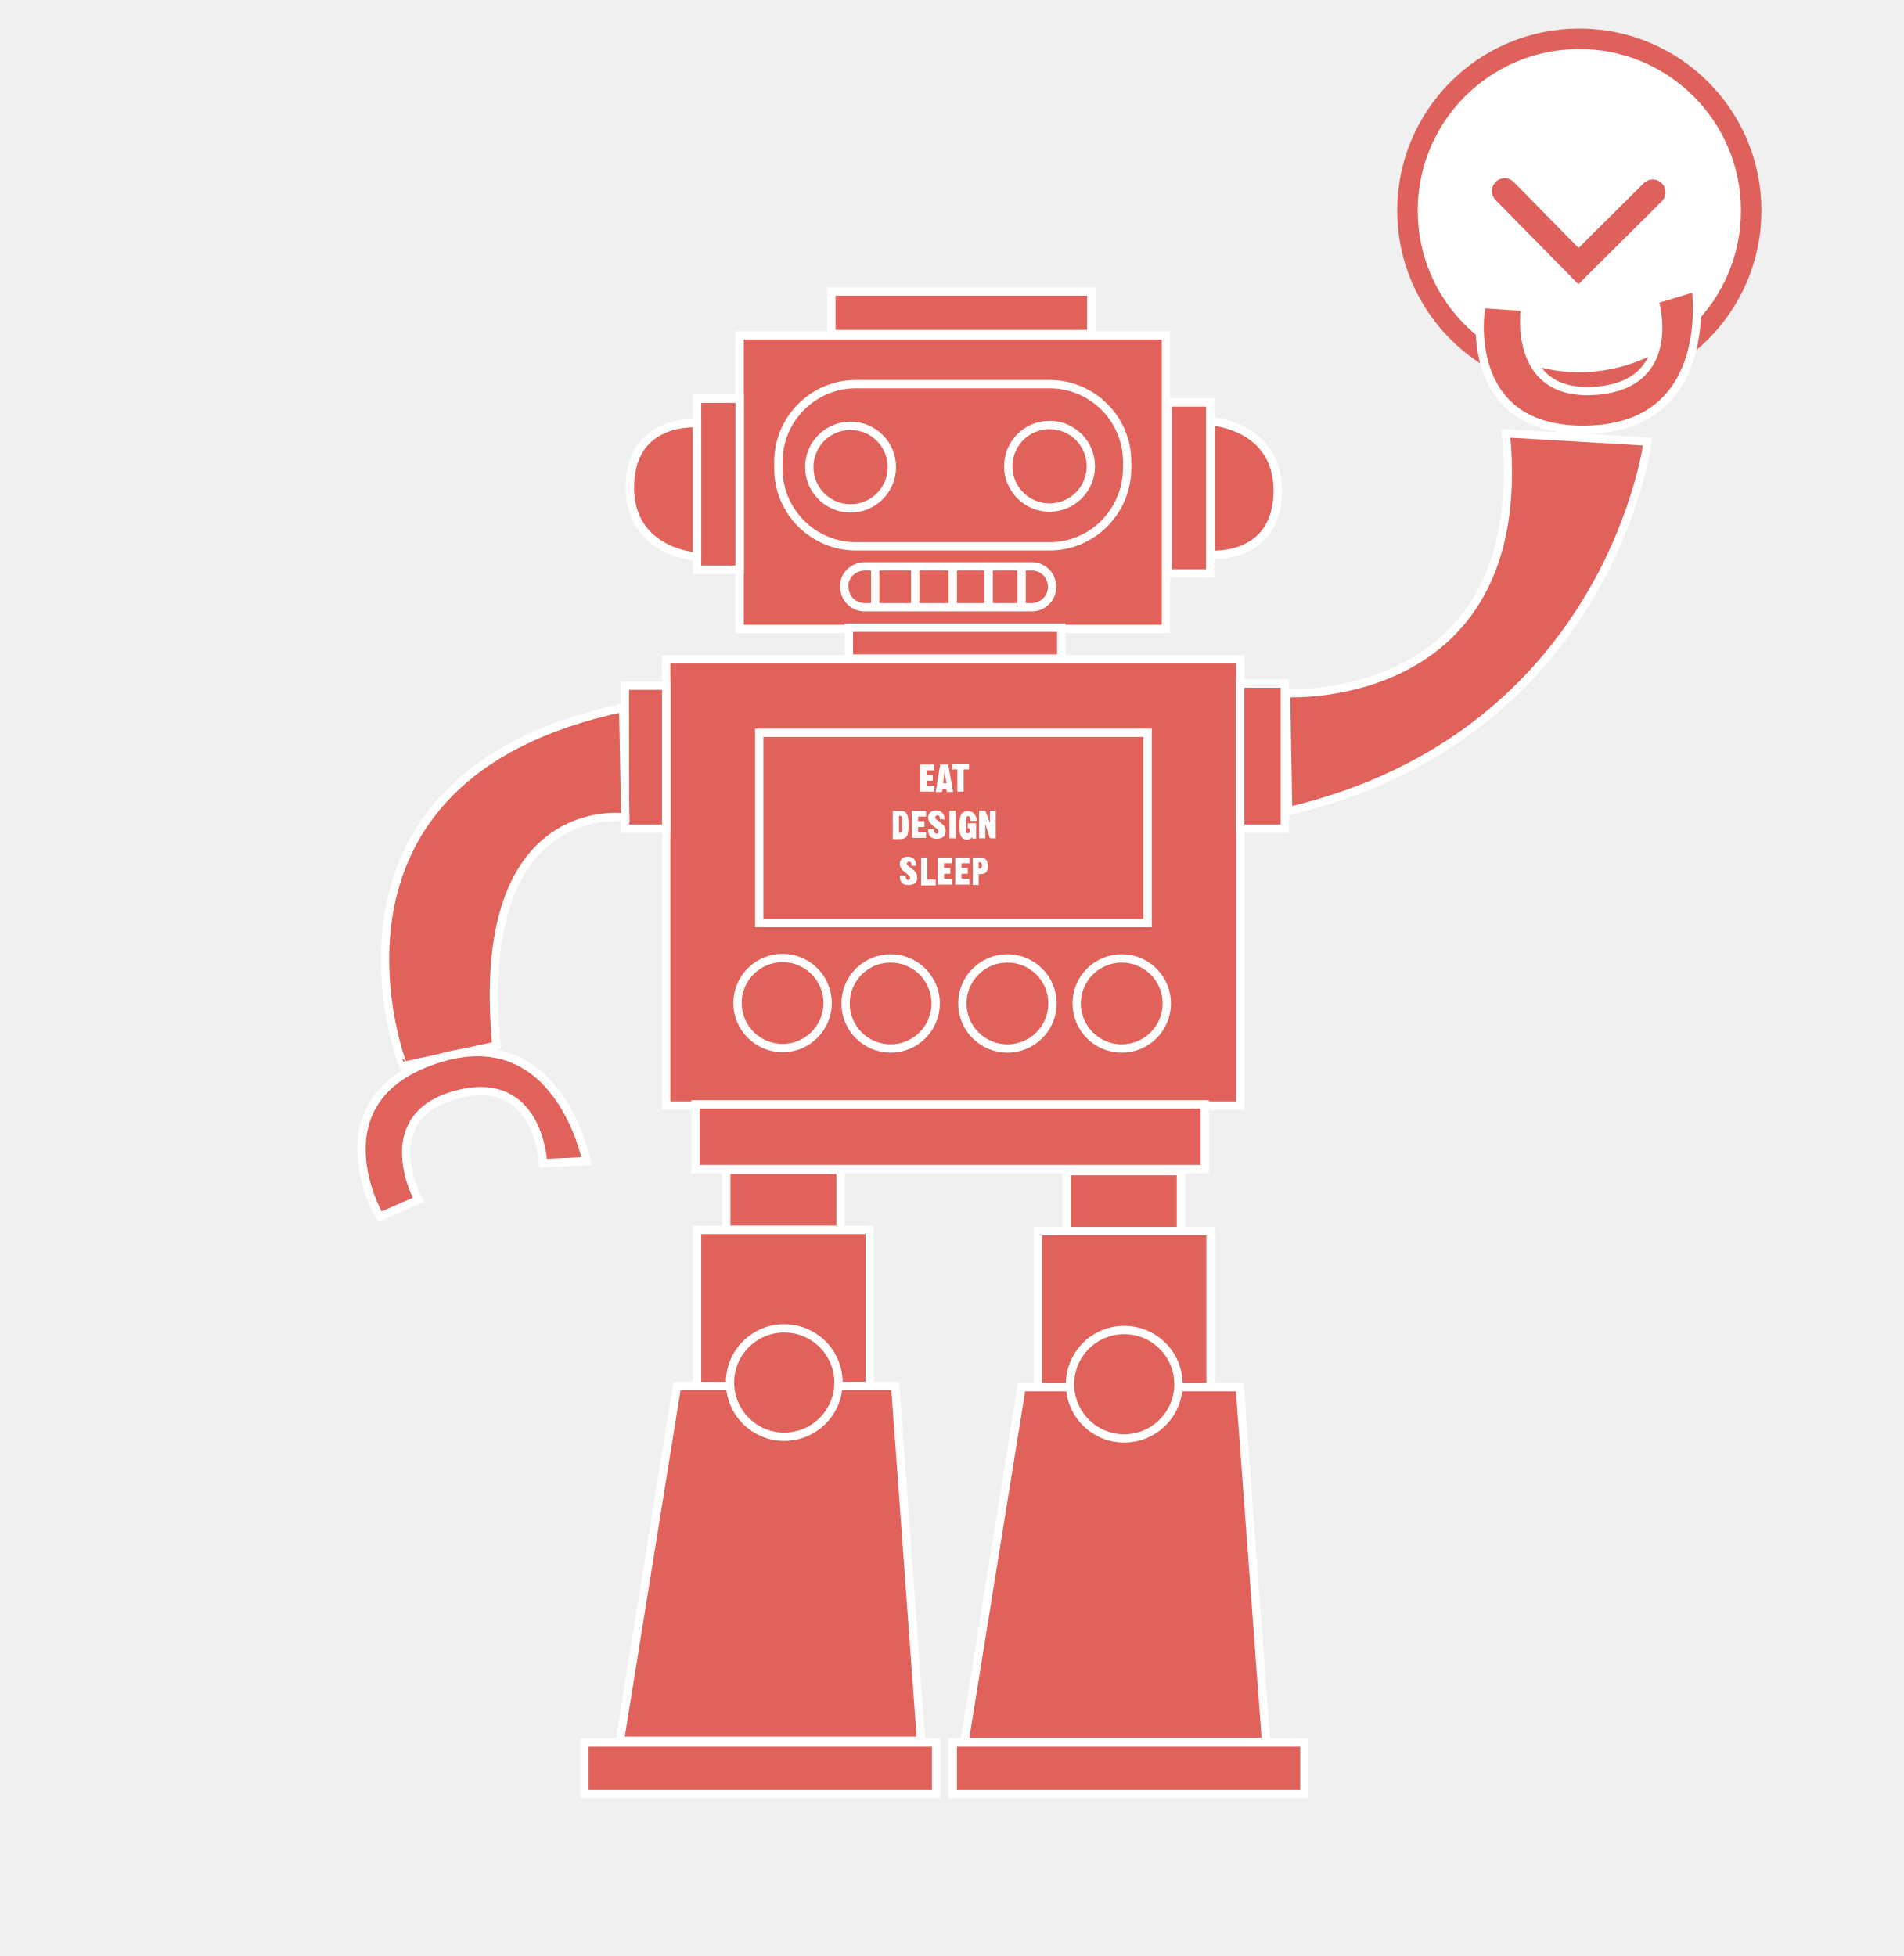
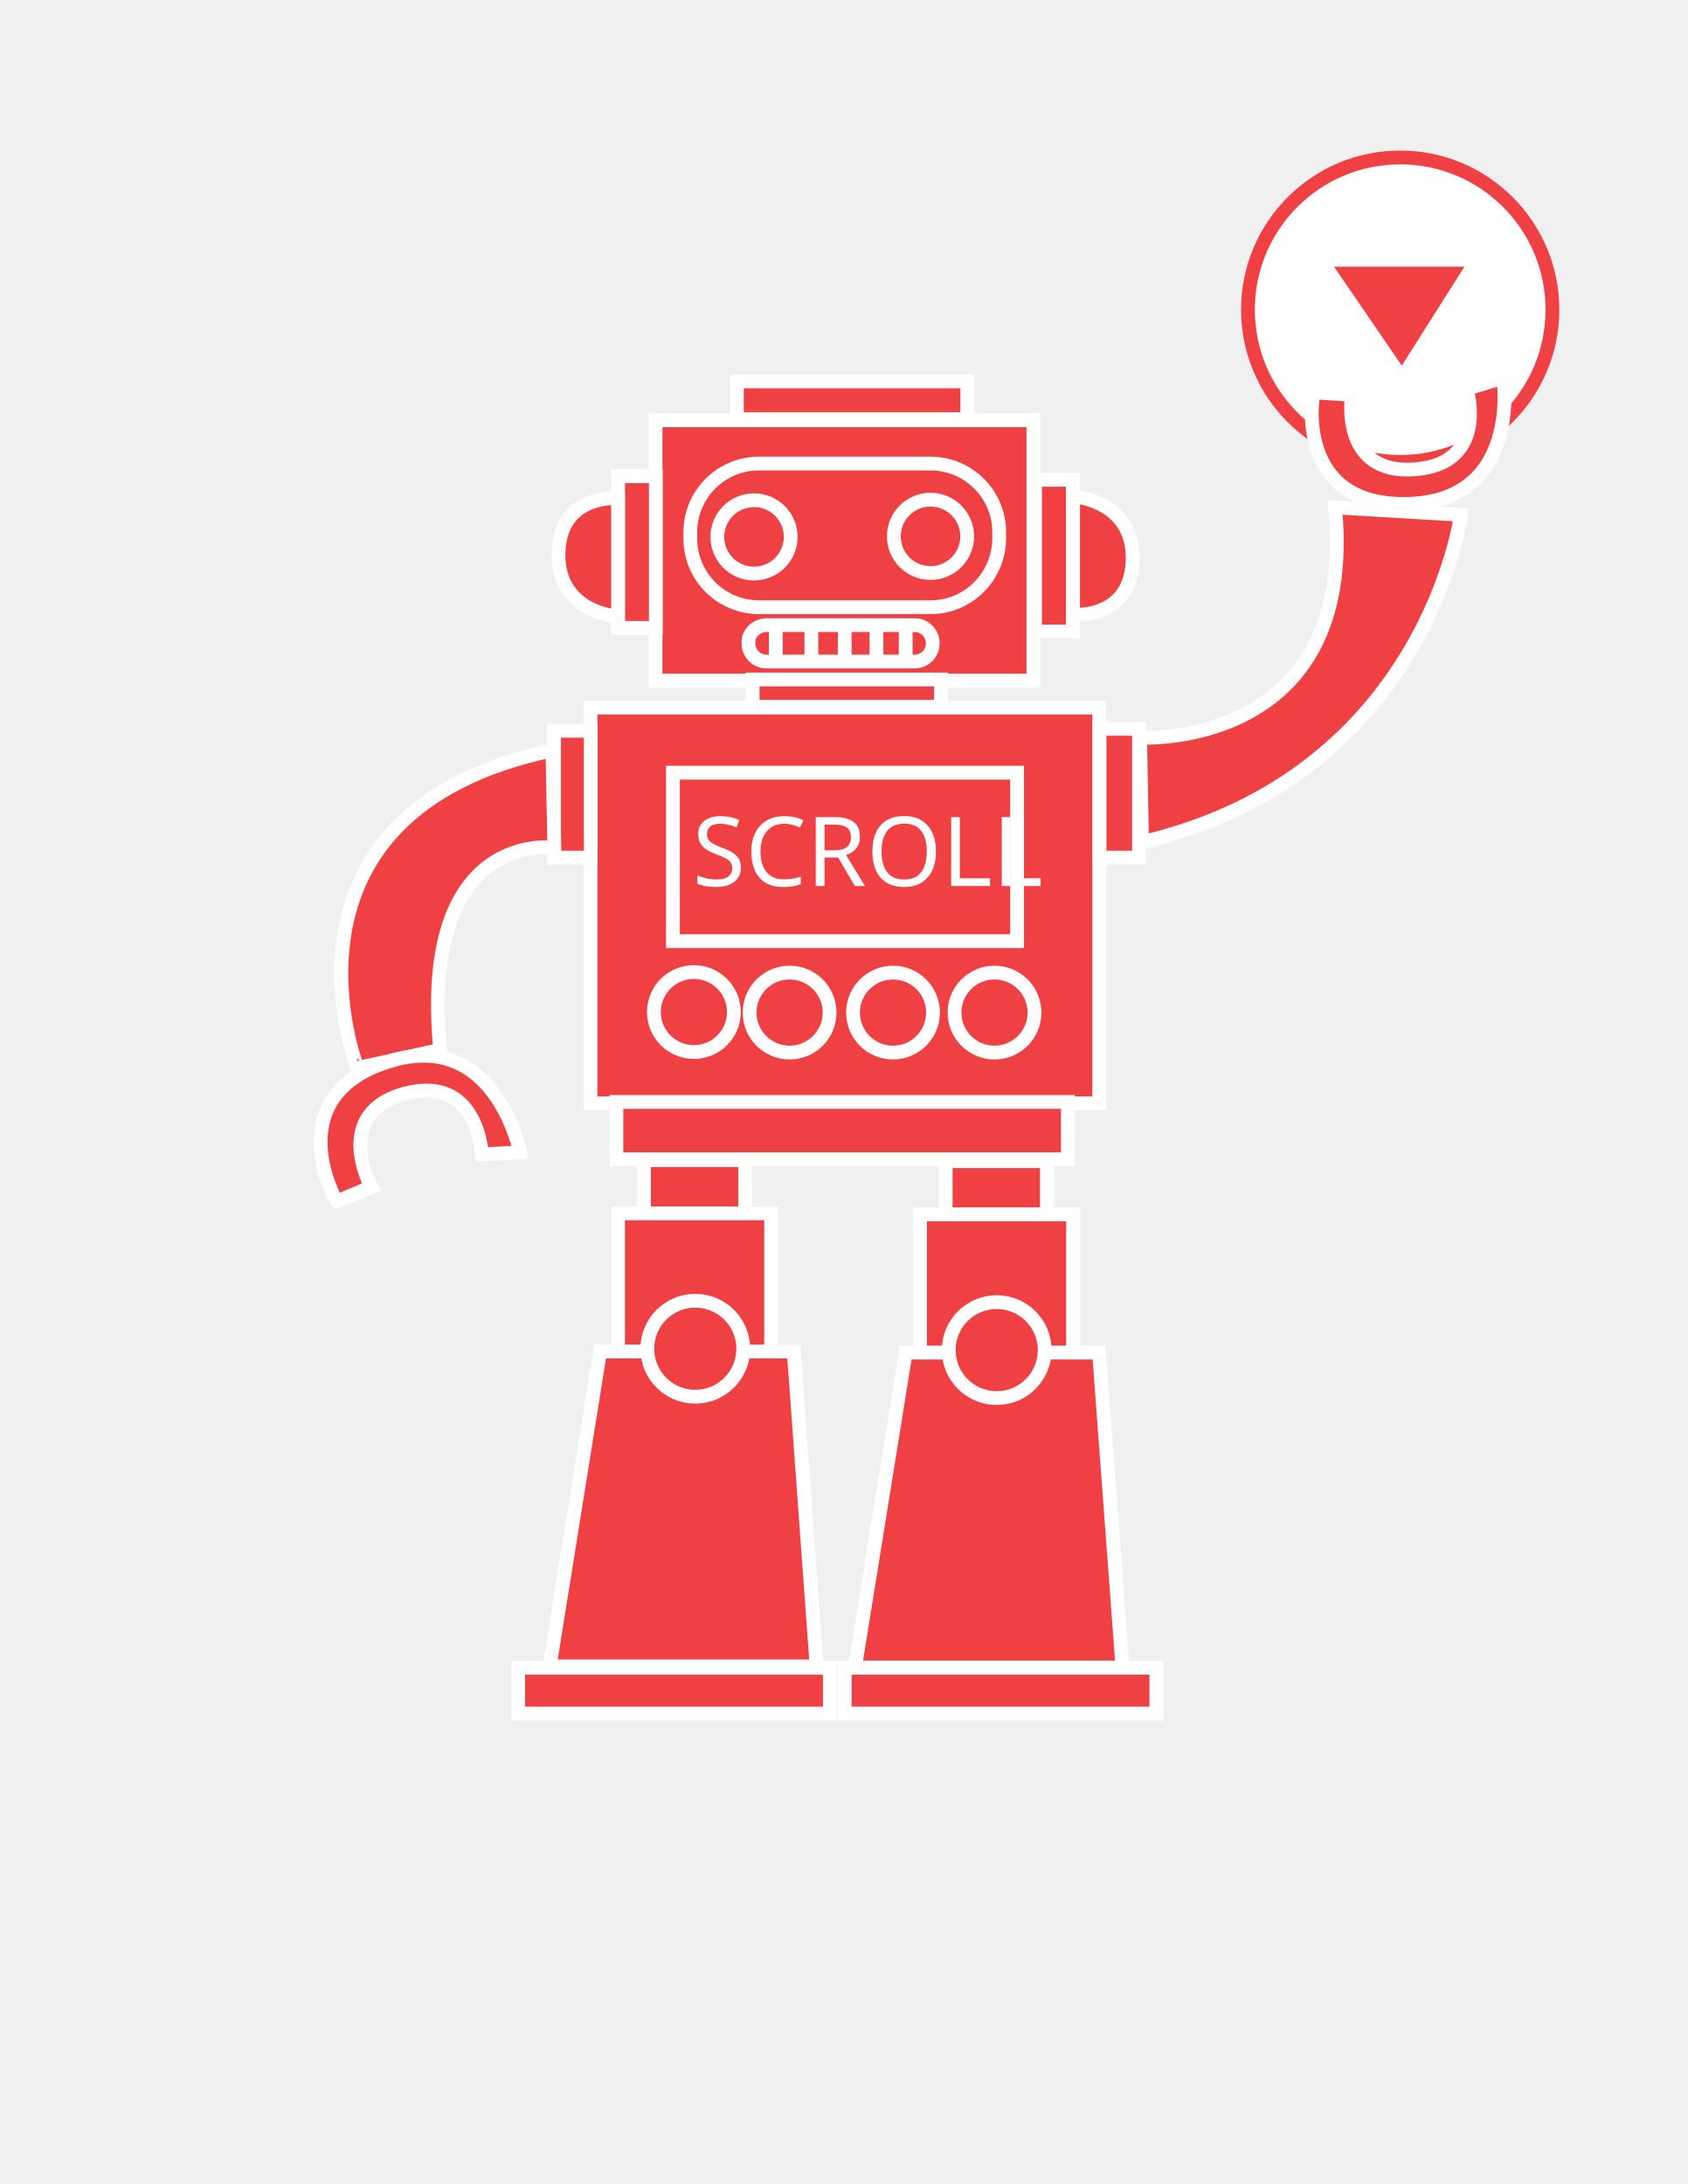
- <svg xmlns="http://www.w3.org/2000/svg" version="1.1" id="Layer_1" x="0px" y="0px" viewBox="0 -37 456.4 469" style="enable-background:new 0 -37 456.4 469;" xml:space="preserve">
-   <style type="text/css">
- 	.st0{fill:#E0625B;stroke:#FFFFFF;stroke-width:2;stroke-miterlimit:10;}
- 	.st1{fill:none;stroke:#FFFFFF;stroke-width:2;stroke-miterlimit:10;}
- 	.st2{fill:#FFFFFF;stroke:#DF615B;stroke-width:4.907;stroke-miterlimit:10;}
- 	.st3{fill:#FFFFFF;stroke:#DF615B;stroke-width:6.134;stroke-linecap:round;stroke-miterlimit:10;}
- 	.st4{fill:#E0625B;stroke:#FFFFFF;stroke-width:1.972;stroke-miterlimit:10;}
- 	.st5{fill:none;}
- 	.st6{fill:#FFFFFF;}
- </style>
-   <rect x="177.3" y="43.4" class="st0" width="102.2" height="70.4" />
-   <rect x="167.1" y="58.6" class="st0" width="10.2" height="41" />
-   <rect x="279.9" y="59.5" class="st0" width="10.2" height="41" />
-   <path class="st0" d="M167.1,64.5c0,0-16.2-1.4-16.1,15.6c0.2,15.5,16.1,16.4,16.1,16.4V64.5z" />
-   <path class="st0" d="M290.2,96c0,0,16.2,1.4,16.1-15.6C306.1,64.9,290.2,64,290.2,64V96z" />
-   <path class="st0" d="M251.6,94h-46.4c-10.2,0-18.6-8.3-18.6-18.6v-1.7c0-10.2,8.3-18.6,18.6-18.6h46.4c10.2,0,18.6,8.3,18.6,18.6  v1.7C270.1,85.7,261.8,94,251.6,94z" />
-   <circle class="st0" cx="203.9" cy="75" r="9.9" />
-   <circle class="st0" cx="251.6" cy="74.8" r="9.9" />
-   <path class="st0" d="M207.3,98.8h40c2.8,0,4.9,2.2,4.9,4.9l0,0c0,2.8-2.2,4.9-4.9,4.9h-40c-2.8,0-4.9-2.2-4.9-4.9l0,0  C202.2,101,204.6,98.8,207.3,98.8z" />
-   <line class="st1" x1="209.8" y1="98.5" x2="209.8" y2="109.2" />
-   <line class="st1" x1="219.4" y1="98.8" x2="219.4" y2="109.2" />
-   <line class="st1" x1="228.4" y1="98.3" x2="228.4" y2="109.3" />
-   <line class="st1" x1="237" y1="99.3" x2="237" y2="108.7" />
-   <line class="st1" x1="244.9" y1="99.1" x2="244.9" y2="108.9" />
-   <rect x="199.3" y="32.9" class="st0" width="62.3" height="10.2" />
-   <rect x="159.7" y="121.1" class="st0" width="137.6" height="107" />
-   <rect x="203.5" y="113.5" class="st0" width="50.9" height="7.4" />
-   <rect x="149.8" y="127.4" class="st0" width="9.9" height="34.3" />
-   <rect x="297.3" y="126.9" class="st0" width="10.7" height="34.8" />
-   <rect x="166.7" y="227.8" class="st0" width="122.1" height="15.5" />
-   <rect x="174.1" y="243.5" class="st0" width="27.4" height="14.4" />
-   <rect x="167.1" y="257.9" class="st0" width="41.4" height="37.6" />
-   <rect x="140.1" y="380.8" class="st0" width="84.3" height="12.4" />
-   <polygon class="st0" points="162.3,295.3 214.6,295.3 220.8,380.4 148.6,380.4 " />
-   <circle class="st0" cx="188" cy="294.5" r="13" />
-   <rect x="255.7" y="243.8" class="st0" width="27.4" height="14.4" />
-   <rect x="248.8" y="258.2" class="st0" width="41.4" height="37.6" />
-   <rect x="228.4" y="380.8" class="st0" width="84.3" height="12.4" />
-   <polygon class="st0" points="244.9,295.6 297.2,295.6 303.5,380.7 231.2,380.7 " />
-   <circle class="st0" cx="269.5" cy="294.9" r="13" />
-   <circle class="st2" cx="378.6" cy="13.5" r="41.2" />
-   <polyline class="st3" points="360.7,8.8 378.4,26.8 396.2,9.1 " />
-   <circle class="st0" cx="187.6" cy="203.5" r="10.8" />
-   <circle class="st0" cx="213.5" cy="203.6" r="10.8" />
-   <circle class="st0" cx="241.5" cy="203.6" r="10.8" />
-   <circle class="st0" cx="268.9" cy="203.6" r="10.8" />
-   <rect x="182" y="138.7" class="st0" width="93.1" height="45.6" />
-   <path class="st0" d="M149.4,132.7l0.5,26.3c0,0-36.6-5.4-30.9,54.7l-22.3,4.9C96.5,218.6,70,149.5,149.4,132.7z" />
-   <path class="st4" d="M308.8,157.5l-0.5-28.3c0,0,59,3.4,52.7-62.3l34,2C395,69,385.9,139.4,308.8,157.5z" />
-   <path class="st0" d="M91.1,254.7c0,0.6-16.5-28.4,14.1-37.9c28.8-9,35.4,24.6,35.4,24.6l-10.4,0.5c0,0-0.9-21.8-20.9-16.4  c-19.8,5.4-9,25.2-9,25.2L91.1,254.7z" />
-   <path class="st4" d="M355.3,35.9c-0.3-0.6-6,31.4,26,30.1c30.2-1.2,25.2-34.1,25.2-34.1l-9.9,3c0,0,6.3,20.3-14.1,21.8  c-20.4,1.5-16.9-20.1-16.9-20.1L355.3,35.9z" />
-   <g>
-     <rect x="211.5" y="146.3" class="st5" width="29.5" height="31.5" />
-     <path class="st6" d="M220.6,152.9v-6.6h3.4v1.4h-1.9v1.1h1.5v1.4h-1.5v1.2h1.9v1.4h-3.4V152.9z" />
-     <path class="st6" d="M228.5,152.9H227l-0.2-0.8h-0.8l-0.2,0.8h-1.5l1.1-6.6h1.9L228.5,152.9z M226.1,150.8h0.8l-0.5-2.8l0,0   L226.1,150.8z" />
-     <path class="st6" d="M231,147.5v5.3h-1.5v-5.3h-1.2v-1.4h4v1.4H231z" />
-     <path class="st6" d="M214,157.4h1.5c1.7,0,2.3,0.5,2.3,3.4c0,2.5-0.3,3.4-2.3,3.4H214V157.4z M215.5,162.7c0.8,0,0.8-0.3,0.8-1.4   V160c0-1.2,0-1.4-0.8-1.4V162.7z" />
-     <path class="st6" d="M218.6,164v-6.6h3.4v1.4h-1.9v1.1h1.5v1.4h-1.5v1.2h1.9v1.4h-3.4V164z" />
-     <path class="st6" d="M225.3,159.4c0-0.8-0.2-0.9-0.6-0.9c-0.3,0-0.5,0.2-0.5,0.5c0,0.8,2.5,1.4,2.5,3.2c0,1.4-0.8,1.9-2.2,1.9   c-1.7,0-2-1.1-2-2.3h1.4v0.3c0,0.5,0.3,0.8,0.6,0.8s0.5-0.2,0.5-0.5c0-0.9-2.5-1.5-2.5-3.4c0-1.1,0.9-1.7,1.9-1.7   c1.2,0,2,0.8,2,1.9v0.3L225.3,159.4L225.3,159.4z" />
-     <path class="st6" d="M227.6,164v-6.6h1.5v6.6H227.6z" />
-     <path class="st6" d="M231.5,162.2c0,0.5,0.2,0.6,0.5,0.6c0.3,0,0.5-0.2,0.5-0.6v-0.6h-0.5v-1.2h2v3.7h-0.8l-0.2-0.3   c-0.3,0.3-0.6,0.5-1.1,0.5c-1.5,0-1.9-0.8-1.9-3.4c0-2.5,0.5-3.4,2-3.4c0.8,0,1.5,0.3,1.9,1.2c0.2,0.3,0.2,0.6,0.2,1.1h-1.5v-0.5   c0-0.5-0.2-0.6-0.5-0.6c-0.3,0-0.5,0.2-0.5,0.6v2.9H231.5z" />
-     <path class="st6" d="M234.7,164v-6.6h1.5l1.1,2.9l0,0v-2.9h1.4v6.6h-1.4l-1.1-3.4l0,0v3.4H234.7z" />
-     <path class="st6" d="M218.5,170.5c0-0.8-0.2-0.9-0.6-0.9c-0.3,0-0.5,0.2-0.5,0.5c0,0.8,2.5,1.4,2.5,3.2c0,1.4-0.8,1.9-2.2,1.9   c-1.7,0-2-1.1-2-2.3h1.4v0.3c0,0.5,0.3,0.8,0.6,0.8s0.5-0.2,0.5-0.5c0-0.9-2.5-1.5-2.5-3.4c0-1.1,0.9-1.7,1.9-1.7   c1.2,0,2,0.8,2,1.9v0.3H218.5L218.5,170.5z" />
-     <path class="st6" d="M220.8,175.2v-6.6h1.5v5.3h2v1.4H220.8z" />
-     <path class="st6" d="M224.8,175.2v-6.6h3.4v1.4h-1.9v1.1h1.5v1.4h-1.5v1.2h1.9v1.4h-3.4V175.2z" />
-     <path class="st6" d="M229,175.2v-6.6h3.4v1.4h-1.9v1.1h1.5v1.4h-1.5v1.2h1.9v1.4H229V175.2z" />
-     <path class="st6" d="M233.2,175.2v-6.6h1.7c1.2,0,1.9,0.5,1.9,2c0,1.5-0.5,2-1.9,2h-0.3v2.6H233.2z M234.6,171.3   c0.5,0,0.8-0.2,0.8-0.8s-0.2-0.8-0.8-0.8V171.3z" />
-   </g>
+ <svg xmlns="http://www.w3.org/2000/svg" version="1.1" id="Layer_1" x="0px" y="0px" viewBox="0 0 612 792" enable-background="new 0 0 612 792" xml:space="preserve">
+   <rect x="237.7" y="152.4" fill="#EF4044" stroke="#FFFFFF" stroke-width="5" stroke-miterlimit="10" width="137" height="94.4" />
+   <rect x="224.1" y="172.7" fill="#EF4044" stroke="#FFFFFF" stroke-width="5" stroke-miterlimit="10" width="13.7" height="55" />
+   <rect x="375.3" y="174" fill="#EF4044" stroke="#FFFFFF" stroke-width="5" stroke-miterlimit="10" width="13.7" height="55" />
+   <path fill="#EF4044" stroke="#FFFFFF" stroke-width="5" stroke-miterlimit="10" d="M224.1,180.7c0,0-21.7-1.9-21.6,20.9  c0.3,20.8,21.6,22,21.6,22V180.7z" />
+   <path fill="#EF4044" stroke="#FFFFFF" stroke-width="5" stroke-miterlimit="10" d="M389.1,222.9c0,0,21.7,1.9,21.6-20.9  c-0.3-20.8-21.6-22-21.6-22V222.9z" />
+   <path fill="#EF4044" stroke="#FFFFFF" stroke-width="5" stroke-miterlimit="10" d="M337.4,220.2h-62.2c-13.7,0-24.9-11.1-24.9-24.9  V193c0-13.7,11.1-24.9,24.9-24.9h62.2c13.7,0,24.9,11.1,24.9,24.9v2.3C362.2,209.1,351.1,220.2,337.4,220.2z" />
+   <circle fill="#EF4044" stroke="#FFFFFF" stroke-width="5" stroke-miterlimit="10" cx="273.4" cy="194.7" r="13.3" />
+   <circle fill="#EF4044" stroke="#FFFFFF" stroke-width="5" stroke-miterlimit="10" cx="337.4" cy="194.5" r="13.3" />
+   <path fill="#EF4044" stroke="#FFFFFF" stroke-width="5" stroke-miterlimit="10" d="M278,226.7h53.6c3.8,0,6.6,3,6.6,6.6l0,0  c0,3.8-3,6.6-6.6,6.6H278c-3.8,0-6.6-3-6.6-6.6l0,0C271.1,229.6,274.4,226.7,278,226.7z" />
+   <line fill="#EF4044" stroke="#FFFFFF" stroke-width="5" stroke-miterlimit="10" x1="281.3" y1="226.2" x2="281.3" y2="240.6" />
+   <line fill="#EF4044" stroke="#FFFFFF" stroke-width="5" stroke-miterlimit="10" x1="294.2" y1="226.7" x2="294.2" y2="240.6" />
+   <line fill="#EF4044" stroke="#FFFFFF" stroke-width="5" stroke-miterlimit="10" x1="306.3" y1="226" x2="306.3" y2="240.7" />
+   <line fill="#EF4044" stroke="#FFFFFF" stroke-width="5" stroke-miterlimit="10" x1="317.8" y1="227.3" x2="317.8" y2="239.9" />
+   <line fill="#EF4044" stroke="#FFFFFF" stroke-width="5" stroke-miterlimit="10" x1="328.4" y1="227.1" x2="328.4" y2="240.2" />
+   <rect x="267.2" y="138.3" fill="#EF4044" stroke="#FFFFFF" stroke-width="5" stroke-miterlimit="10" width="83.5" height="13.7" />
+   <rect x="214.1" y="256.6" fill="#EF4044" stroke="#FFFFFF" stroke-width="5" stroke-miterlimit="10" width="184.5" height="143.5" />
+   <rect x="272.9" y="246.4" fill="#EF4044" stroke="#FFFFFF" stroke-width="5" stroke-miterlimit="10" width="68.3" height="9.9" />
+   <rect x="200.9" y="265" fill="#EF4044" stroke="#FFFFFF" stroke-width="5" stroke-miterlimit="10" width="13.3" height="46" />
+   <rect x="398.7" y="264.3" fill="#EF4044" stroke="#FFFFFF" stroke-width="5" stroke-miterlimit="10" width="14.3" height="46.7" />
+   <rect x="223.5" y="399.6" fill="#EF4044" stroke="#FFFFFF" stroke-width="5" stroke-miterlimit="10" width="163.7" height="20.8" />
+   <rect x="233.5" y="420.7" fill="#EF4044" stroke="#FFFFFF" stroke-width="5" stroke-miterlimit="10" width="36.7" height="19.3" />
+   <rect x="224.1" y="440" fill="#EF4044" stroke="#FFFFFF" stroke-width="5" stroke-miterlimit="10" width="55.5" height="50.4" />
+   <rect x="187.9" y="604.8" fill="#EF4044" stroke="#FFFFFF" stroke-width="5" stroke-miterlimit="10" width="113" height="16.6" />
+   <polygon fill="#EF4044" stroke="#FFFFFF" stroke-width="5" stroke-miterlimit="10" points="217.6,490.1 287.8,490.1 296.1,604.3   199.3,604.3 " />
+   <circle fill="#EF4044" stroke="#FFFFFF" stroke-width="5" stroke-miterlimit="10" cx="252.1" cy="489.1" r="17.4" />
+   <rect x="342.9" y="421.1" fill="#EF4044" stroke="#FFFFFF" stroke-width="5" stroke-miterlimit="10" width="36.7" height="19.3" />
+   <rect x="333.6" y="440.4" fill="#EF4044" stroke="#FFFFFF" stroke-width="5" stroke-miterlimit="10" width="55.5" height="50.4" />
+   <rect x="306.3" y="604.8" fill="#EF4044" stroke="#FFFFFF" stroke-width="5" stroke-miterlimit="10" width="113" height="16.6" />
+   <polygon fill="#EF4044" stroke="#FFFFFF" stroke-width="5" stroke-miterlimit="10" points="328.4,490.5 398.5,490.5 407,604.7   310,604.7 " />
+   <circle fill="#EF4044" stroke="#FFFFFF" stroke-width="5" stroke-miterlimit="10" cx="361.4" cy="489.6" r="17.4" />
+   <circle fill="#FFFFFF" stroke="#EF4044" stroke-width="5" stroke-miterlimit="10" cx="507.7" cy="112.3" r="55.2" />
+   <circle fill="#EF4044" stroke="#FFFFFF" stroke-width="5" stroke-miterlimit="10" cx="251.6" cy="367" r="14.5" />
+   <circle fill="#EF4044" stroke="#FFFFFF" stroke-width="5" stroke-miterlimit="10" cx="286.3" cy="367.2" r="14.5" />
+   <circle fill="#EF4044" stroke="#FFFFFF" stroke-width="5" stroke-miterlimit="10" cx="323.8" cy="367.2" r="14.5" />
+   <circle fill="#EF4044" stroke="#FFFFFF" stroke-width="5" stroke-miterlimit="10" cx="360.6" cy="367.2" r="14.5" />
+   <rect x="244" y="280.2" fill="#EF4044" stroke="#FFFFFF" stroke-width="5" stroke-miterlimit="10" width="124.8" height="61.1" />
+   <path fill="#EF4044" stroke="#FFFFFF" stroke-width="5" stroke-miterlimit="10" d="M200.3,272.1l0.7,35.3c0,0-49.1-7.2-41.4,73.3  l-29.9,6.6C129.4,387.3,93.9,294.6,200.3,272.1z" />
+   <path fill="#EF4044" stroke="#FFFFFF" stroke-width="5" stroke-miterlimit="10" d="M414.1,305.4l-0.7-37.9c0,0,79.1,4.6,70.7-83.5  l45.6,2.7C529.7,186.7,517.5,281.1,414.1,305.4z" />
+   <path fill="#EF4044" stroke="#FFFFFF" stroke-width="5" stroke-miterlimit="10" d="M122.2,435.7c0,0.8-22.1-38.1,18.9-50.8  c38.6-12.1,47.5,33,47.5,33l-13.9,0.7c0,0-1.2-29.2-28-22c-26.6,7.2-12.1,33.8-12.1,33.8L122.2,435.7z" />
+   <path fill="#EF4044" stroke="#FFFFFF" stroke-width="5" stroke-miterlimit="10" d="M476.4,142.3c-0.4-0.8-8,42.1,34.9,40.4  c40.5-1.6,33.8-45.7,33.8-45.7l-13.3,4c0,0,8.4,27.2-18.9,29.2c-27.4,2-22.7-27-22.7-27L476.4,142.3z" />
+   <polygon fill="#EF4044" stroke="#FFFFFF" stroke-width="7.598" stroke-miterlimit="10" points="537.9,92.9 476.5,92.9 508.4,139.5   " />
+   <rect x="251.1" y="295.8" fill="none" width="111.9" height="39.5" />
+   <text transform="matrix(1 0 0 1 251.071 321.3071)" fill="#FFFFFF" font-family="'InterstateCondBlack'" font-size="35">SCROLL</text>
</svg>
